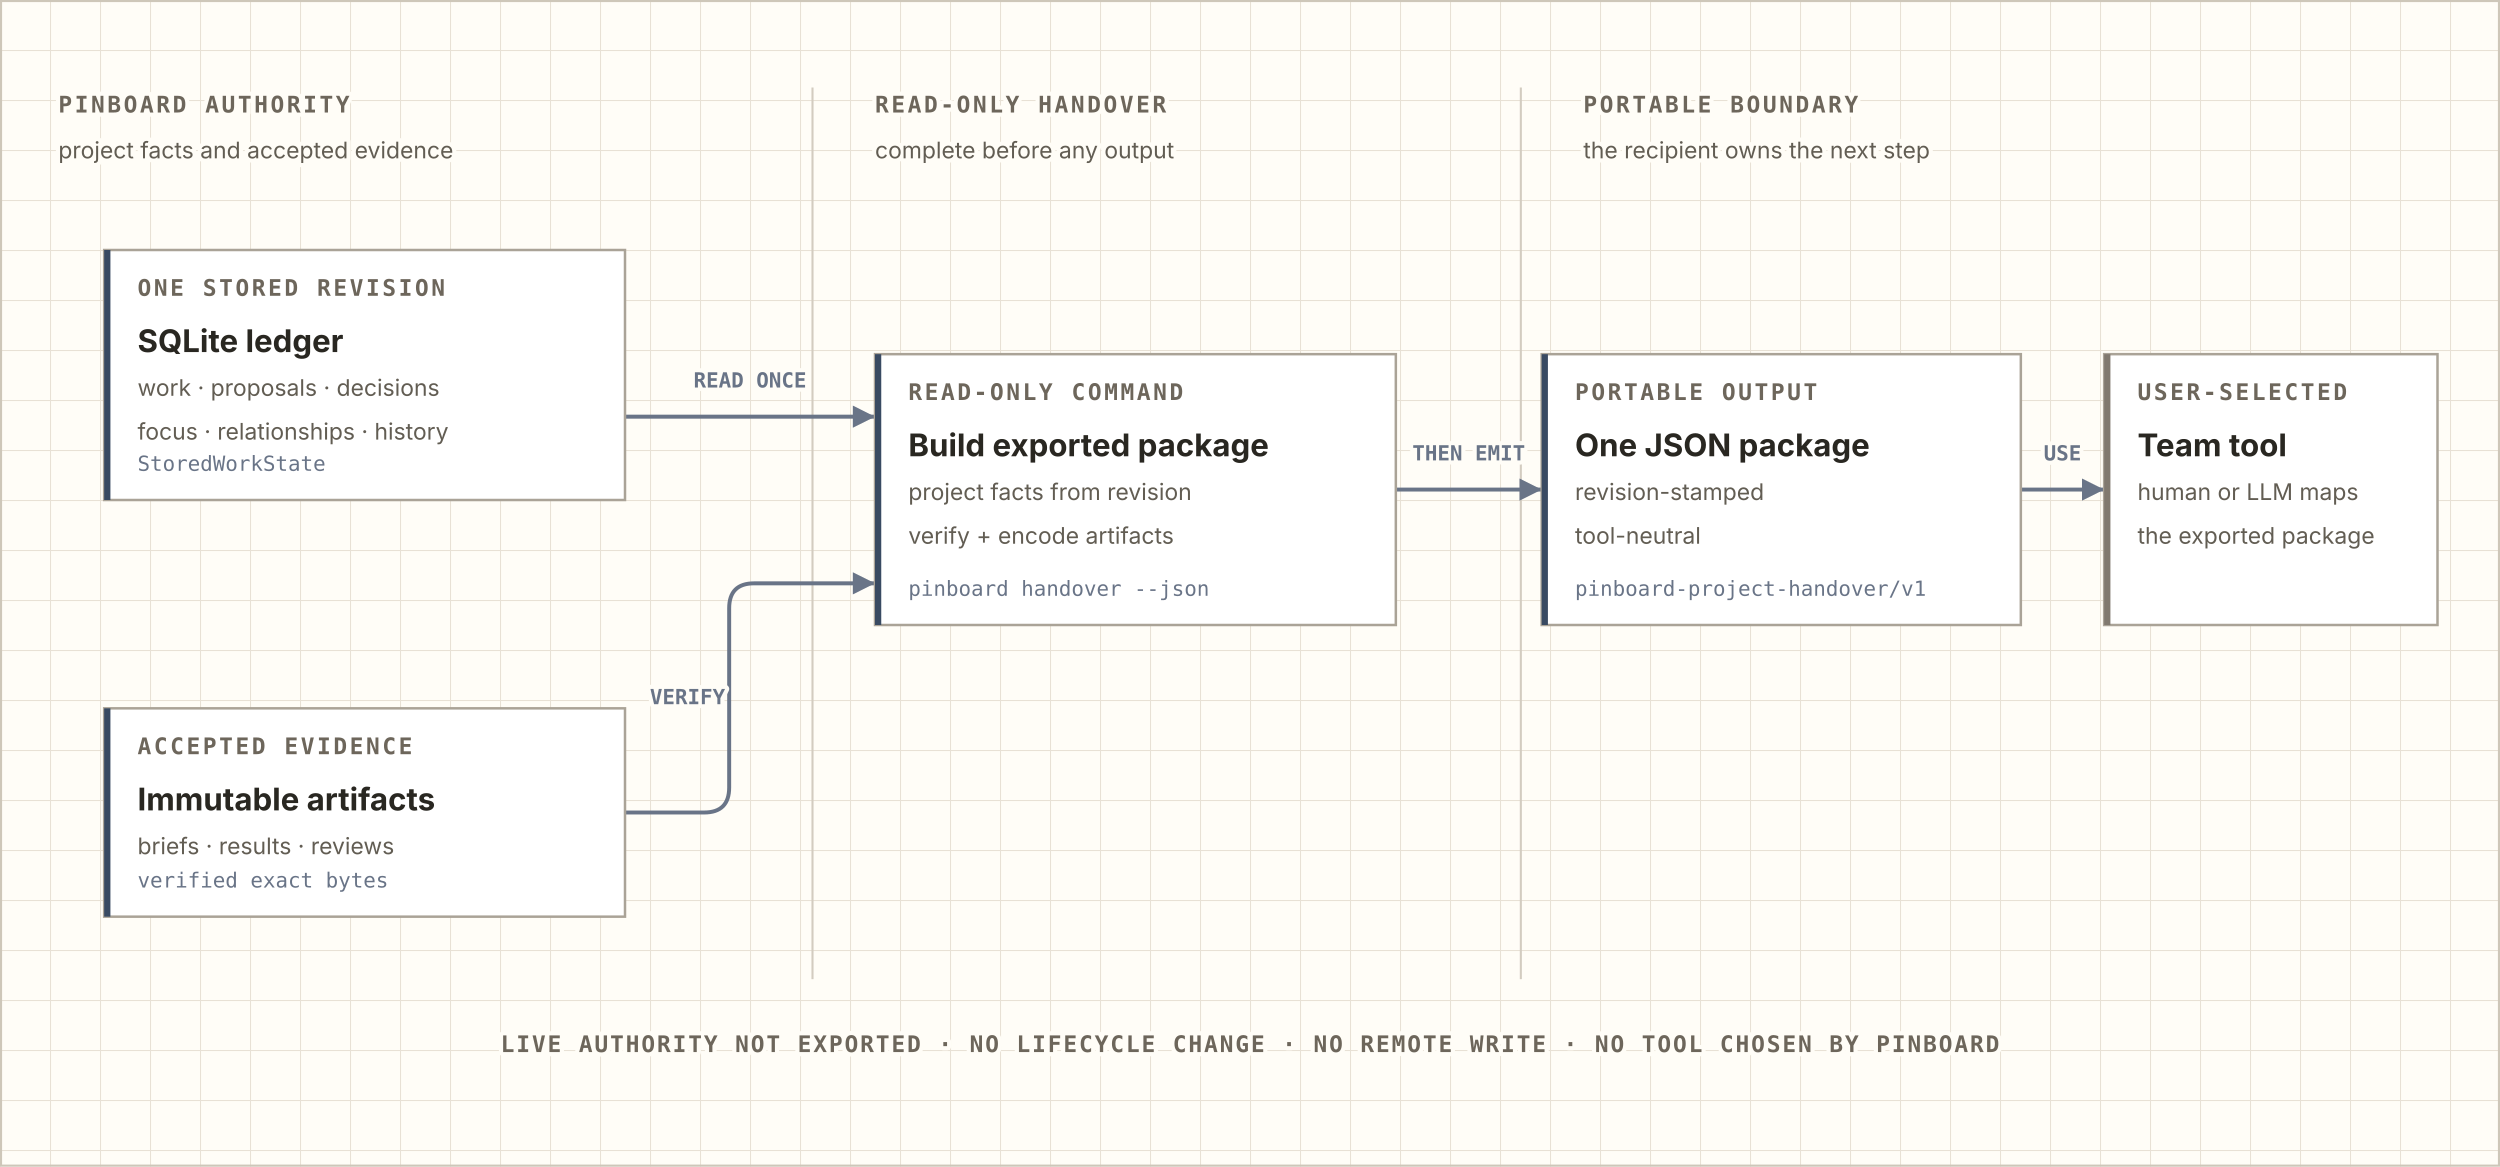
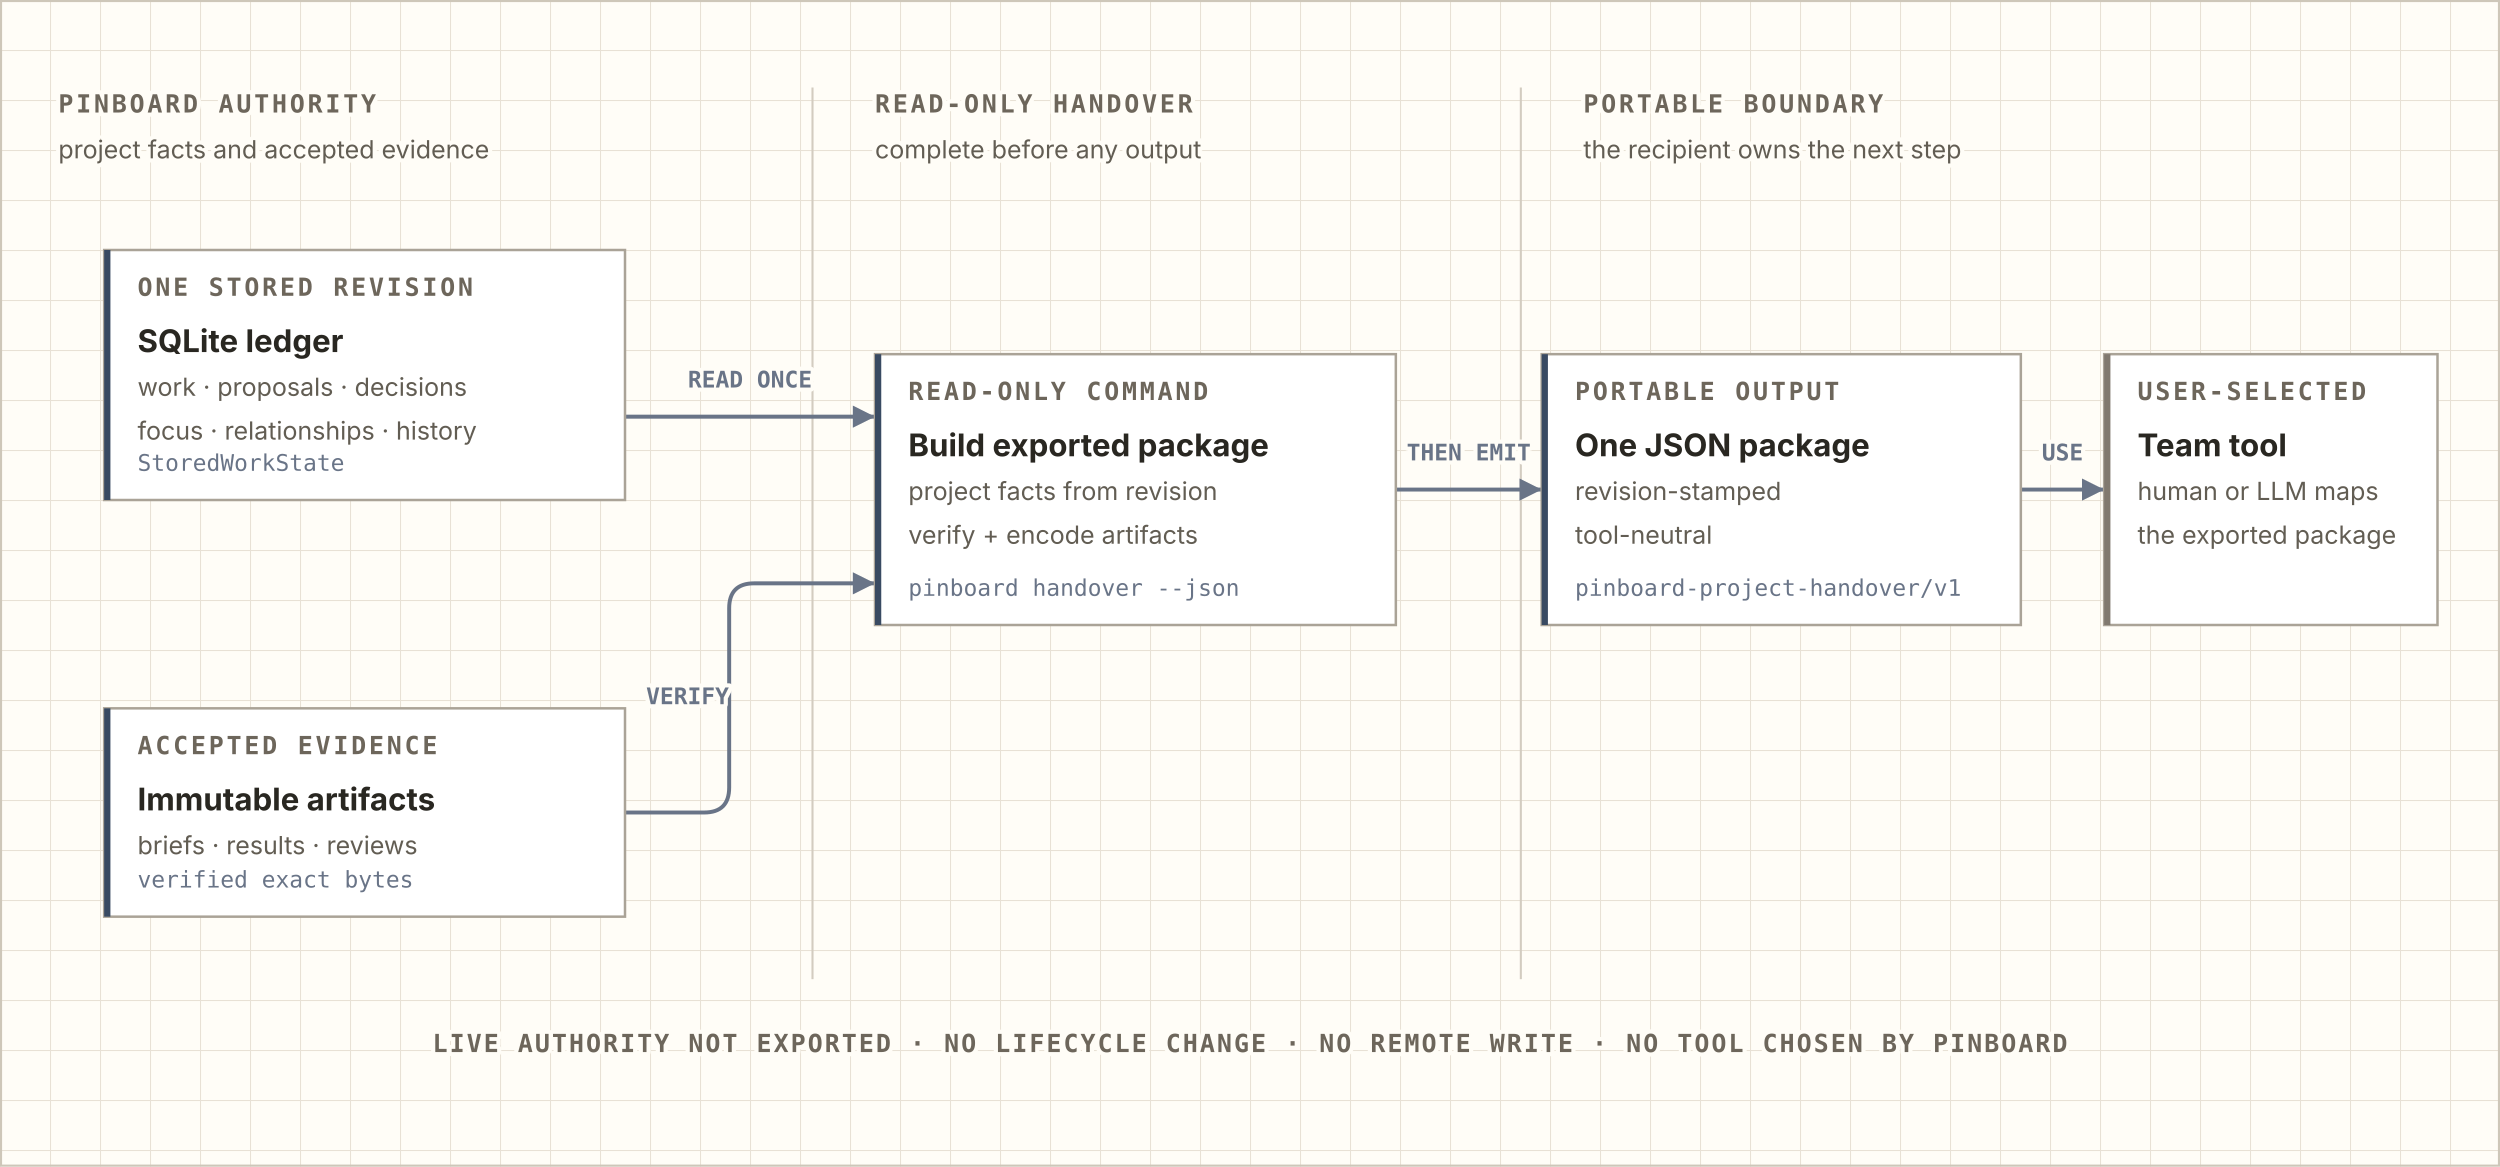
<svg xmlns="http://www.w3.org/2000/svg" role="img" aria-labelledby="title description" viewBox="0 0 1200 560">
  <defs>
    <pattern id="grid" width="24" height="24" patternUnits="userSpaceOnUse">
      <path d="M24 0H0V24" fill="none" stroke="#e8e1d5" stroke-width="1" />
    </pattern>
    <marker id="arrow" viewBox="0 0 10 10" refX="9" refY="5" markerWidth="7" markerHeight="7" orient="auto">
      <path d="M1 1L9 5L1 9Z" fill="#697487" />
    </marker>
    <style>
      text { font-family: ui-sans-serif, system-ui, -apple-system, BlinkMacSystemFont, "Segoe UI", sans-serif; fill: #292721; }
      .section-label, .box-label, .box-meta, .connector-label, .note-meta { font-family: ui-monospace, SFMono-Regular, Menlo, monospace; }
-       .section-label, .box-label { font-size: 11px; font-weight: 700; letter-spacing: 0.11em; fill: #6d665b; }
-       .section-subtitle { font-size: 11px; fill: #625d53; }
+       .section-label, .box-label { font-size: 12px; font-weight: 700; letter-spacing: 0.11em; fill: #6d665b; }
+       .section-subtitle { font-size: 12px; fill: #625d53; }
      .guide { stroke: #d3ccc0; stroke-width: 1; }
      .connector { fill: none; stroke: #697487; stroke-width: 1.9; stroke-linecap: round; }
-       .connector-label { font-size: 10px; font-weight: 700; fill: #697487; }
+       .connector-label { font-size: 11px; font-weight: 700; fill: #697487; }
      .box { fill: #fff; stroke: #aaa397; stroke-width: 1.2; }
      .box-title { font-size: 15px; font-weight: 700; }
-       .box-body { font-size: 11px; fill: #625d53; }
-       .box-meta { font-size: 10px; fill: #697487; }
+       .box-body { font-size: 12px; fill: #625d53; }
+       .box-meta { font-size: 11px; fill: #697487; }
      .note { fill: #625d53; }
      .note-meta { font-weight: 700; letter-spacing: 0.08em; fill: #6d665b; }
      .canvas-text { paint-order: stroke fill; stroke: #fffdf7; stroke-width: 4px; stroke-linejoin: round; }
    </style>
  </defs>
  <rect width="1200" height="560" fill="#fffdf7" />
  <rect width="1200" height="560" fill="url(#grid)" />
  <rect x="0.5" y="0.5" width="1199" height="559" fill="none" stroke="#cec7b9" />
  <line x1="390" y1="42" x2="390" y2="470" class="guide" />
  <line x1="730" y1="42" x2="730" y2="470" class="guide" />
  <path d="M300 200L420 200" class="connector" marker-end="url(#arrow)" />
  <path d="M300 390L338 390Q350 390 350 378L350 292Q350 280 362 280L420 280" class="connector" marker-end="url(#arrow)" />
  <path d="M670 235L740 235" class="connector" marker-end="url(#arrow)" />
  <path d="M970 235L1010 235" class="connector" marker-end="url(#arrow)" />
  <rect x="50" y="120" width="250" height="120" class="box" />
  <rect x="50" y="120" width="3" height="120" fill="#394a62" />
  <rect x="50" y="340" width="250" height="100" class="box" />
  <rect x="50" y="340" width="3" height="100" fill="#394a62" />
  <rect x="420" y="170" width="250" height="130" class="box" />
  <rect x="420" y="170" width="3" height="130" fill="#394a62" />
  <rect x="740" y="170" width="230" height="130" class="box" />
  <rect x="740" y="170" width="3" height="130" fill="#394a62" />
  <rect x="1010" y="170" width="160" height="130" class="box" />
  <rect x="1010" y="170" width="3" height="130" fill="#81796f" />
  <text x="28" y="54" class="section-label canvas-text">PINBOARD AUTHORITY</text>
  <text x="28" y="76" class="section-subtitle canvas-text">project facts and accepted evidence</text>
  <text x="420" y="54" class="section-label canvas-text">READ-ONLY HANDOVER</text>
  <text x="420" y="76" class="section-subtitle canvas-text">complete before any output</text>
  <text x="760" y="54" class="section-label canvas-text">PORTABLE BOUNDARY</text>
  <text x="760" y="76" class="section-subtitle canvas-text">the recipient owns the next step</text>
  <text x="360" y="186" text-anchor="middle" class="connector-label canvas-text">READ ONCE</text>
  <text x="330" y="338" text-anchor="middle" class="connector-label canvas-text">VERIFY</text>
  <text x="705" y="221" text-anchor="middle" class="connector-label canvas-text">THEN EMIT</text>
  <text x="990" y="221" text-anchor="middle" class="connector-label canvas-text">USE</text>
  <text x="66" y="142" class="box-label">ONE STORED REVISION</text>
  <text x="66" y="169" class="box-title">SQLite ledger</text>
  <text x="66" y="190" class="box-body">work · proposals · decisions</text>
  <text x="66" y="211" class="box-body">focus · relationships · history</text>
  <text x="66" y="226" class="box-meta">StoredWorkState</text>
  <text x="66" y="362" class="box-label">ACCEPTED EVIDENCE</text>
  <text x="66" y="389" class="box-title">Immutable artifacts</text>
  <text x="66" y="410" class="box-body">briefs · results · reviews</text>
  <text x="66" y="426" class="box-meta">verified exact bytes</text>
  <text x="436" y="192" class="box-label">READ-ONLY COMMAND</text>
  <text x="436" y="219" class="box-title">Build exported package</text>
  <text x="436" y="240" class="box-body">project facts from revision</text>
  <text x="436" y="261" class="box-body">verify + encode artifacts</text>
  <text x="436" y="286" class="box-meta">pinboard handover --json</text>
  <text x="756" y="192" class="box-label">PORTABLE OUTPUT</text>
  <text x="756" y="219" class="box-title">One JSON package</text>
  <text x="756" y="240" class="box-body">revision-stamped</text>
  <text x="756" y="261" class="box-body">tool-neutral</text>
  <text x="756" y="286" class="box-meta">pinboard-project-handover/v1</text>
  <text x="1026" y="192" class="box-label">USER-SELECTED</text>
  <text x="1026" y="219" class="box-title">Team tool</text>
  <text x="1026" y="240" class="box-body">human or LLM maps</text>
  <text x="1026" y="261" class="box-body">the exported package</text>
-   <text x="600" y="505" text-anchor="middle" font-size="11" class="note-meta canvas-text">LIVE AUTHORITY NOT EXPORTED · NO LIFECYCLE CHANGE · NO REMOTE WRITE · NO TOOL CHOSEN BY PINBOARD</text>
+   <text x="600" y="505" text-anchor="middle" font-size="12" class="note-meta canvas-text">LIVE AUTHORITY NOT EXPORTED · NO LIFECYCLE CHANGE · NO REMOTE WRITE · NO TOOL CHOSEN BY PINBOARD</text>
</svg>
